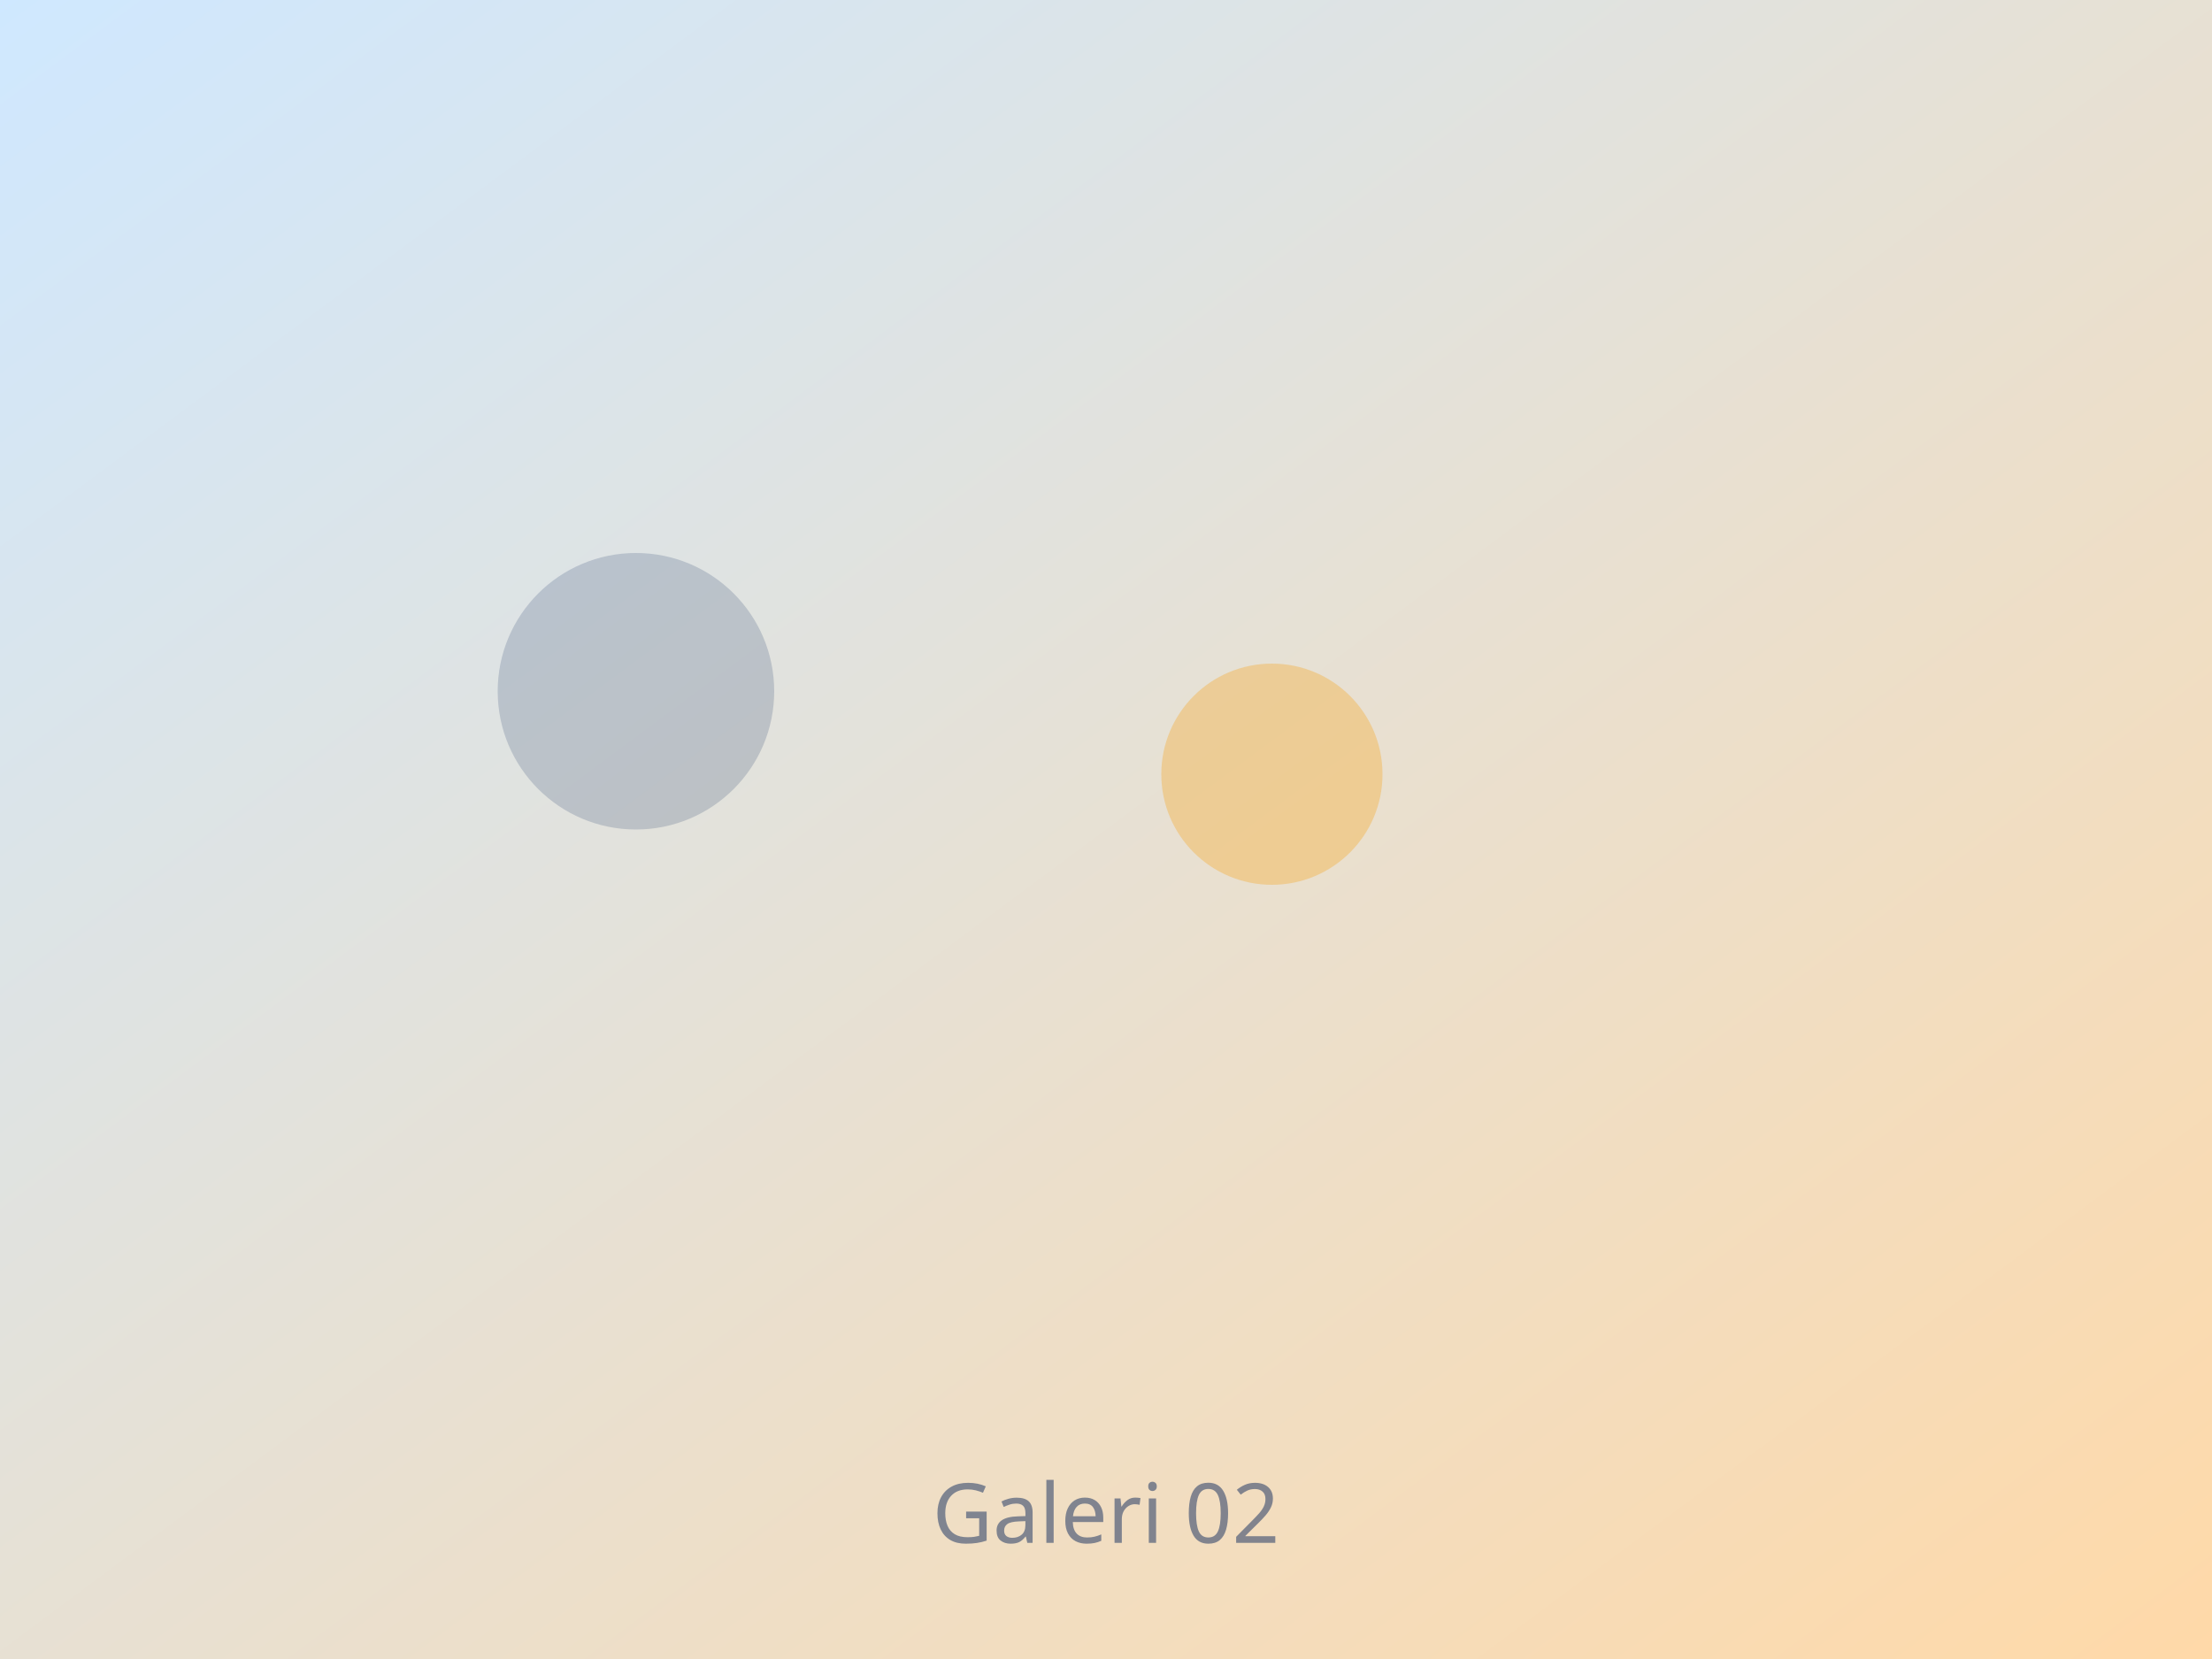
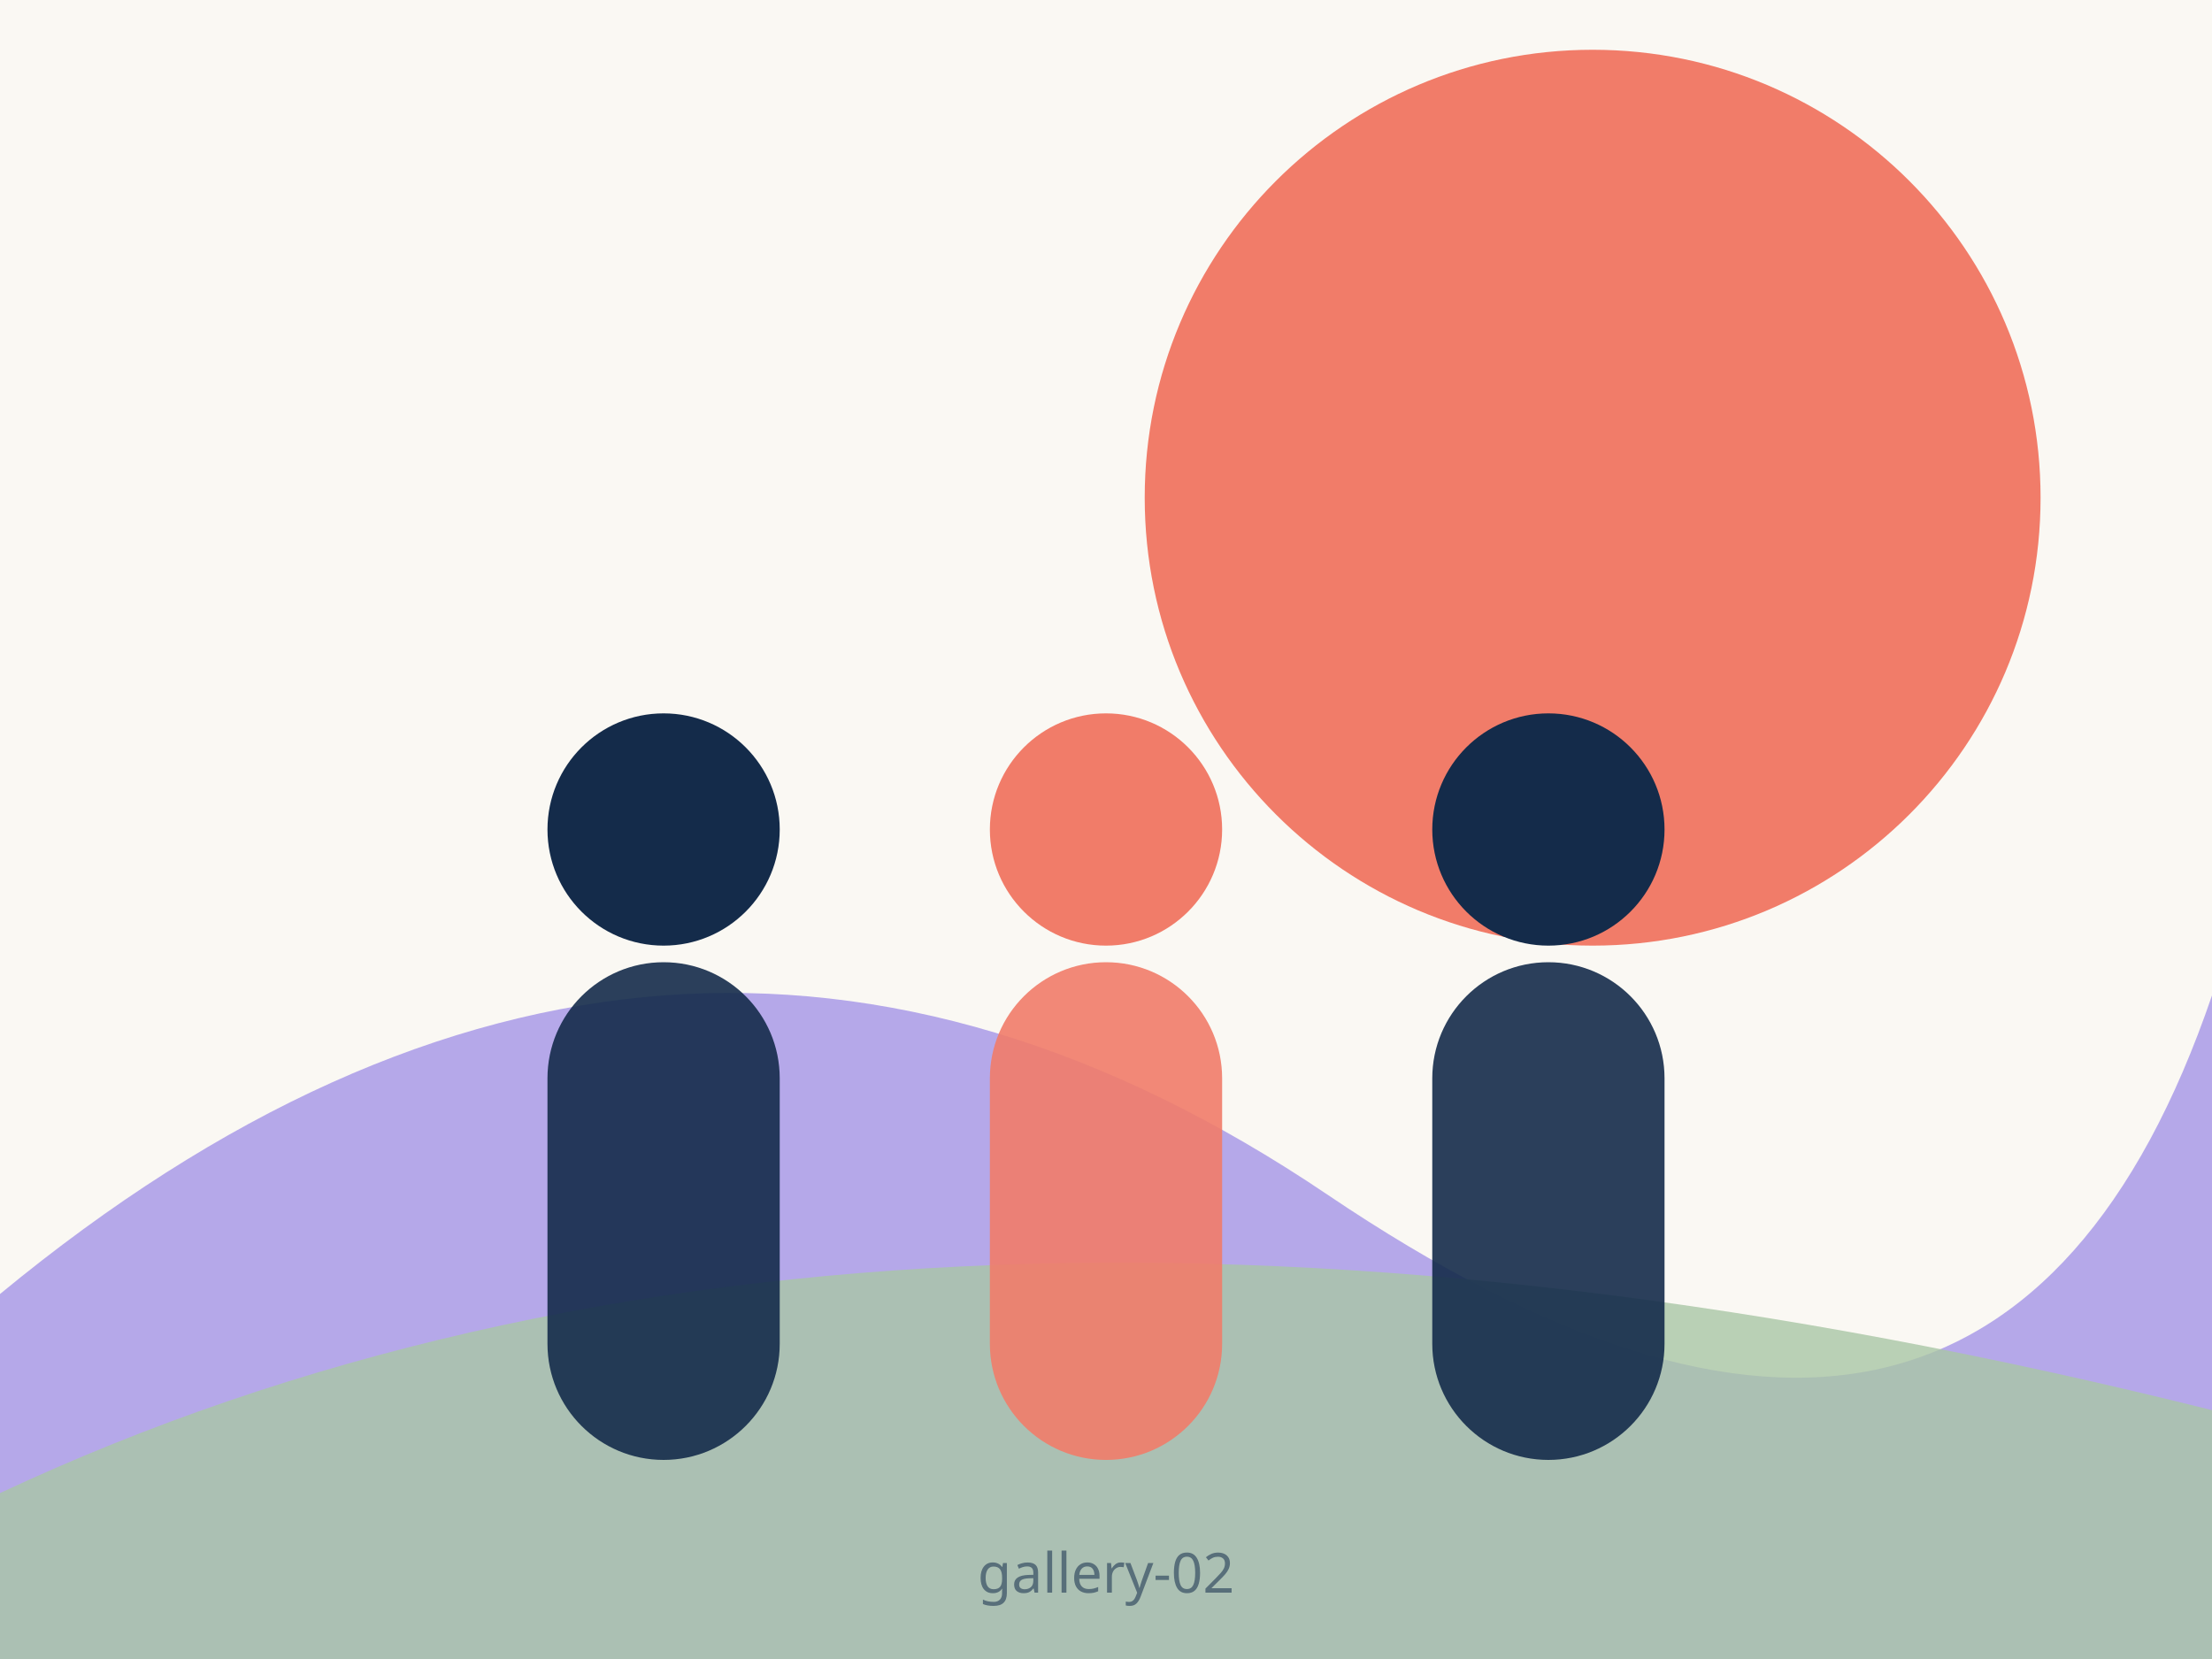
<svg xmlns="http://www.w3.org/2000/svg" viewBox="0 0 800 600">
-   <defs>
-     <linearGradient id="g" x1="0" y1="0" x2="1" y2="1">
-       <stop offset="0" stop-color="#CFE8FF" />
-       <stop offset="1" stop-color="#FFD9A8" />
-     </linearGradient>
-   </defs>
-   <rect width="800" height="600" fill="url(#g)" />
-   <circle cx="230" cy="250" r="50" fill="#0F2A5C" opacity=".18" />
-   <circle cx="460" cy="280" r="40" fill="#F5A623" opacity=".35" />
-   <text x="400.0" y="558" text-anchor="middle" font-family="sans-serif" font-size="30" fill="#0F2A5C" opacity=".5">Galeri 02</text>
+   <rect width="800" height="600" fill="#FAF8F3" />
+   <circle cx="576.0" cy="180.0" r="162.0" fill="#F17C69" />
+   <path d="M0 468.0 Q240.0 270.0 480.0 432.0 T800 360.0 V600 H0Z" fill="#A99AE8" opacity=".85" />
+   <path d="M0 540.0 Q320.0 390.0 800 510.0 V600 H0Z" fill="#A9C6A5" opacity=".8" />
+   <circle cx="240.0" cy="300.0" r="42" fill="#142B4A" />
+   <rect x="198.0" y="348.0" width="84" height="180.0" rx="42" fill="#142B4A" opacity=".9" />
+   <circle cx="400.0" cy="300.0" r="42" fill="#F17C69" />
+   <rect x="358.0" y="348.0" width="84" height="180.0" rx="42" fill="#F17C69" opacity=".9" />
+   <circle cx="560.0" cy="300.0" r="42" fill="#142B4A" />
+   <rect x="518.0" y="348.0" width="84" height="180.0" rx="42" fill="#142B4A" opacity=".9" />
+   <text x="400.0" y="576.0" text-anchor="middle" font-family="sans-serif" font-size="20" fill="#142B4A" opacity=".55">gallery-02</text>
</svg>
